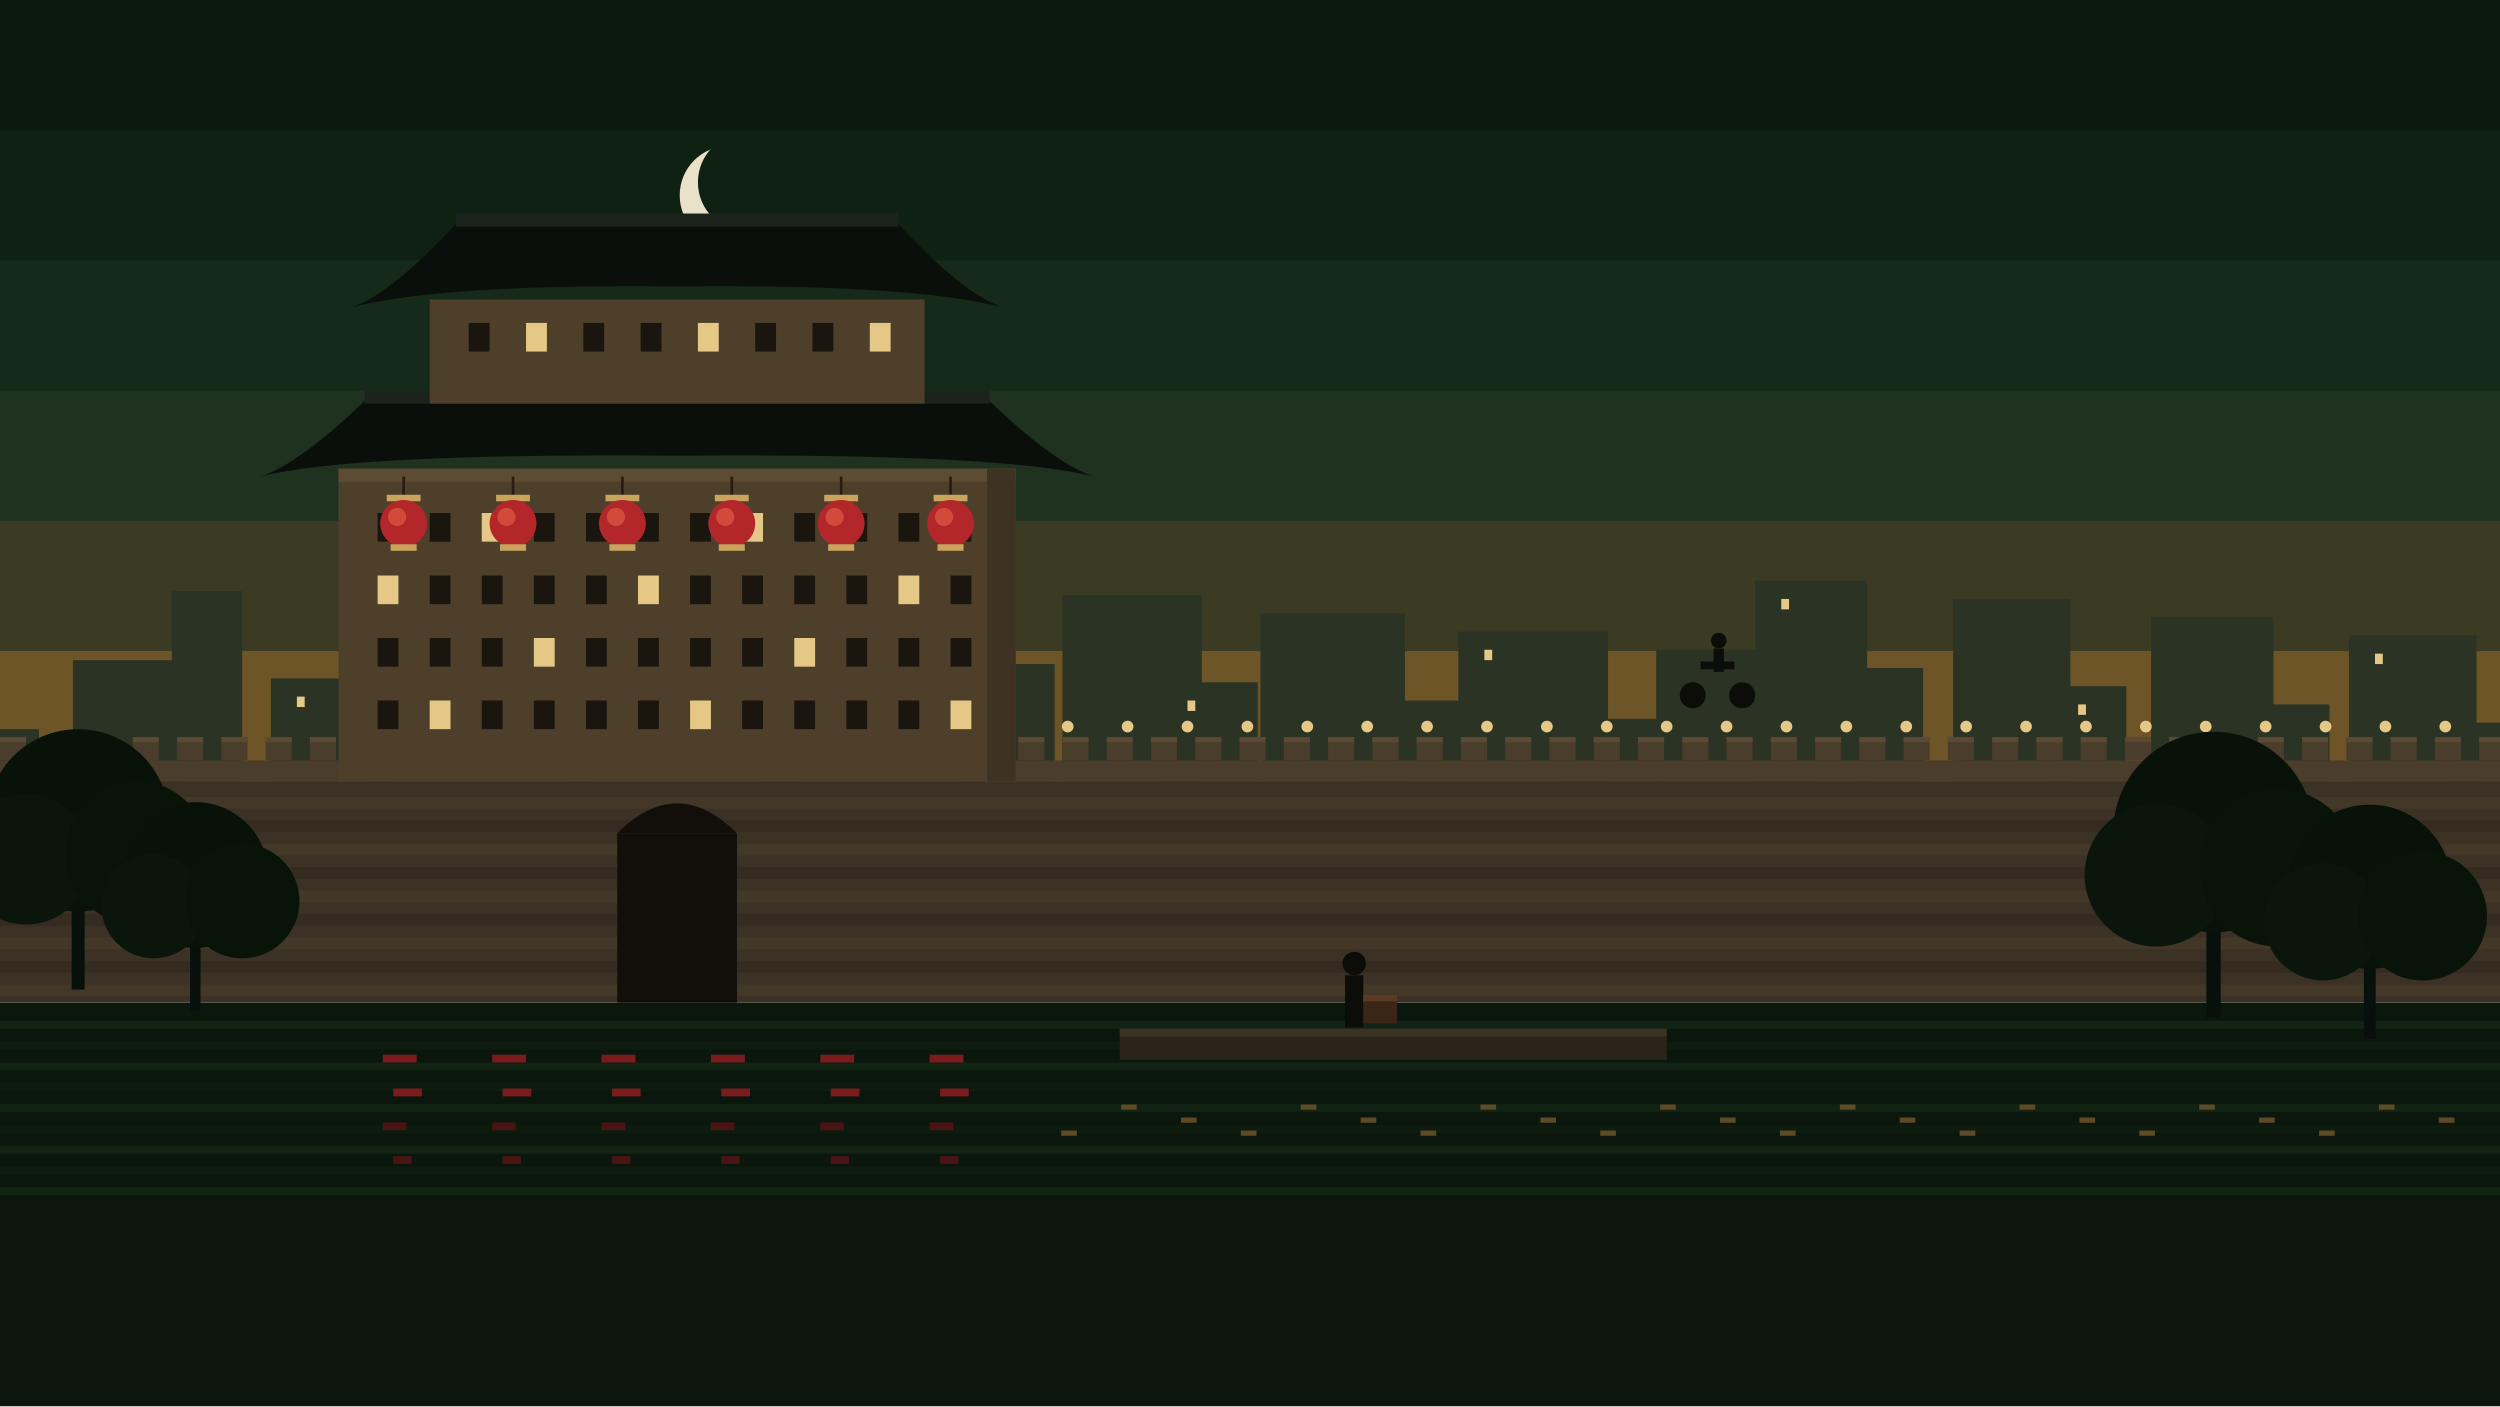
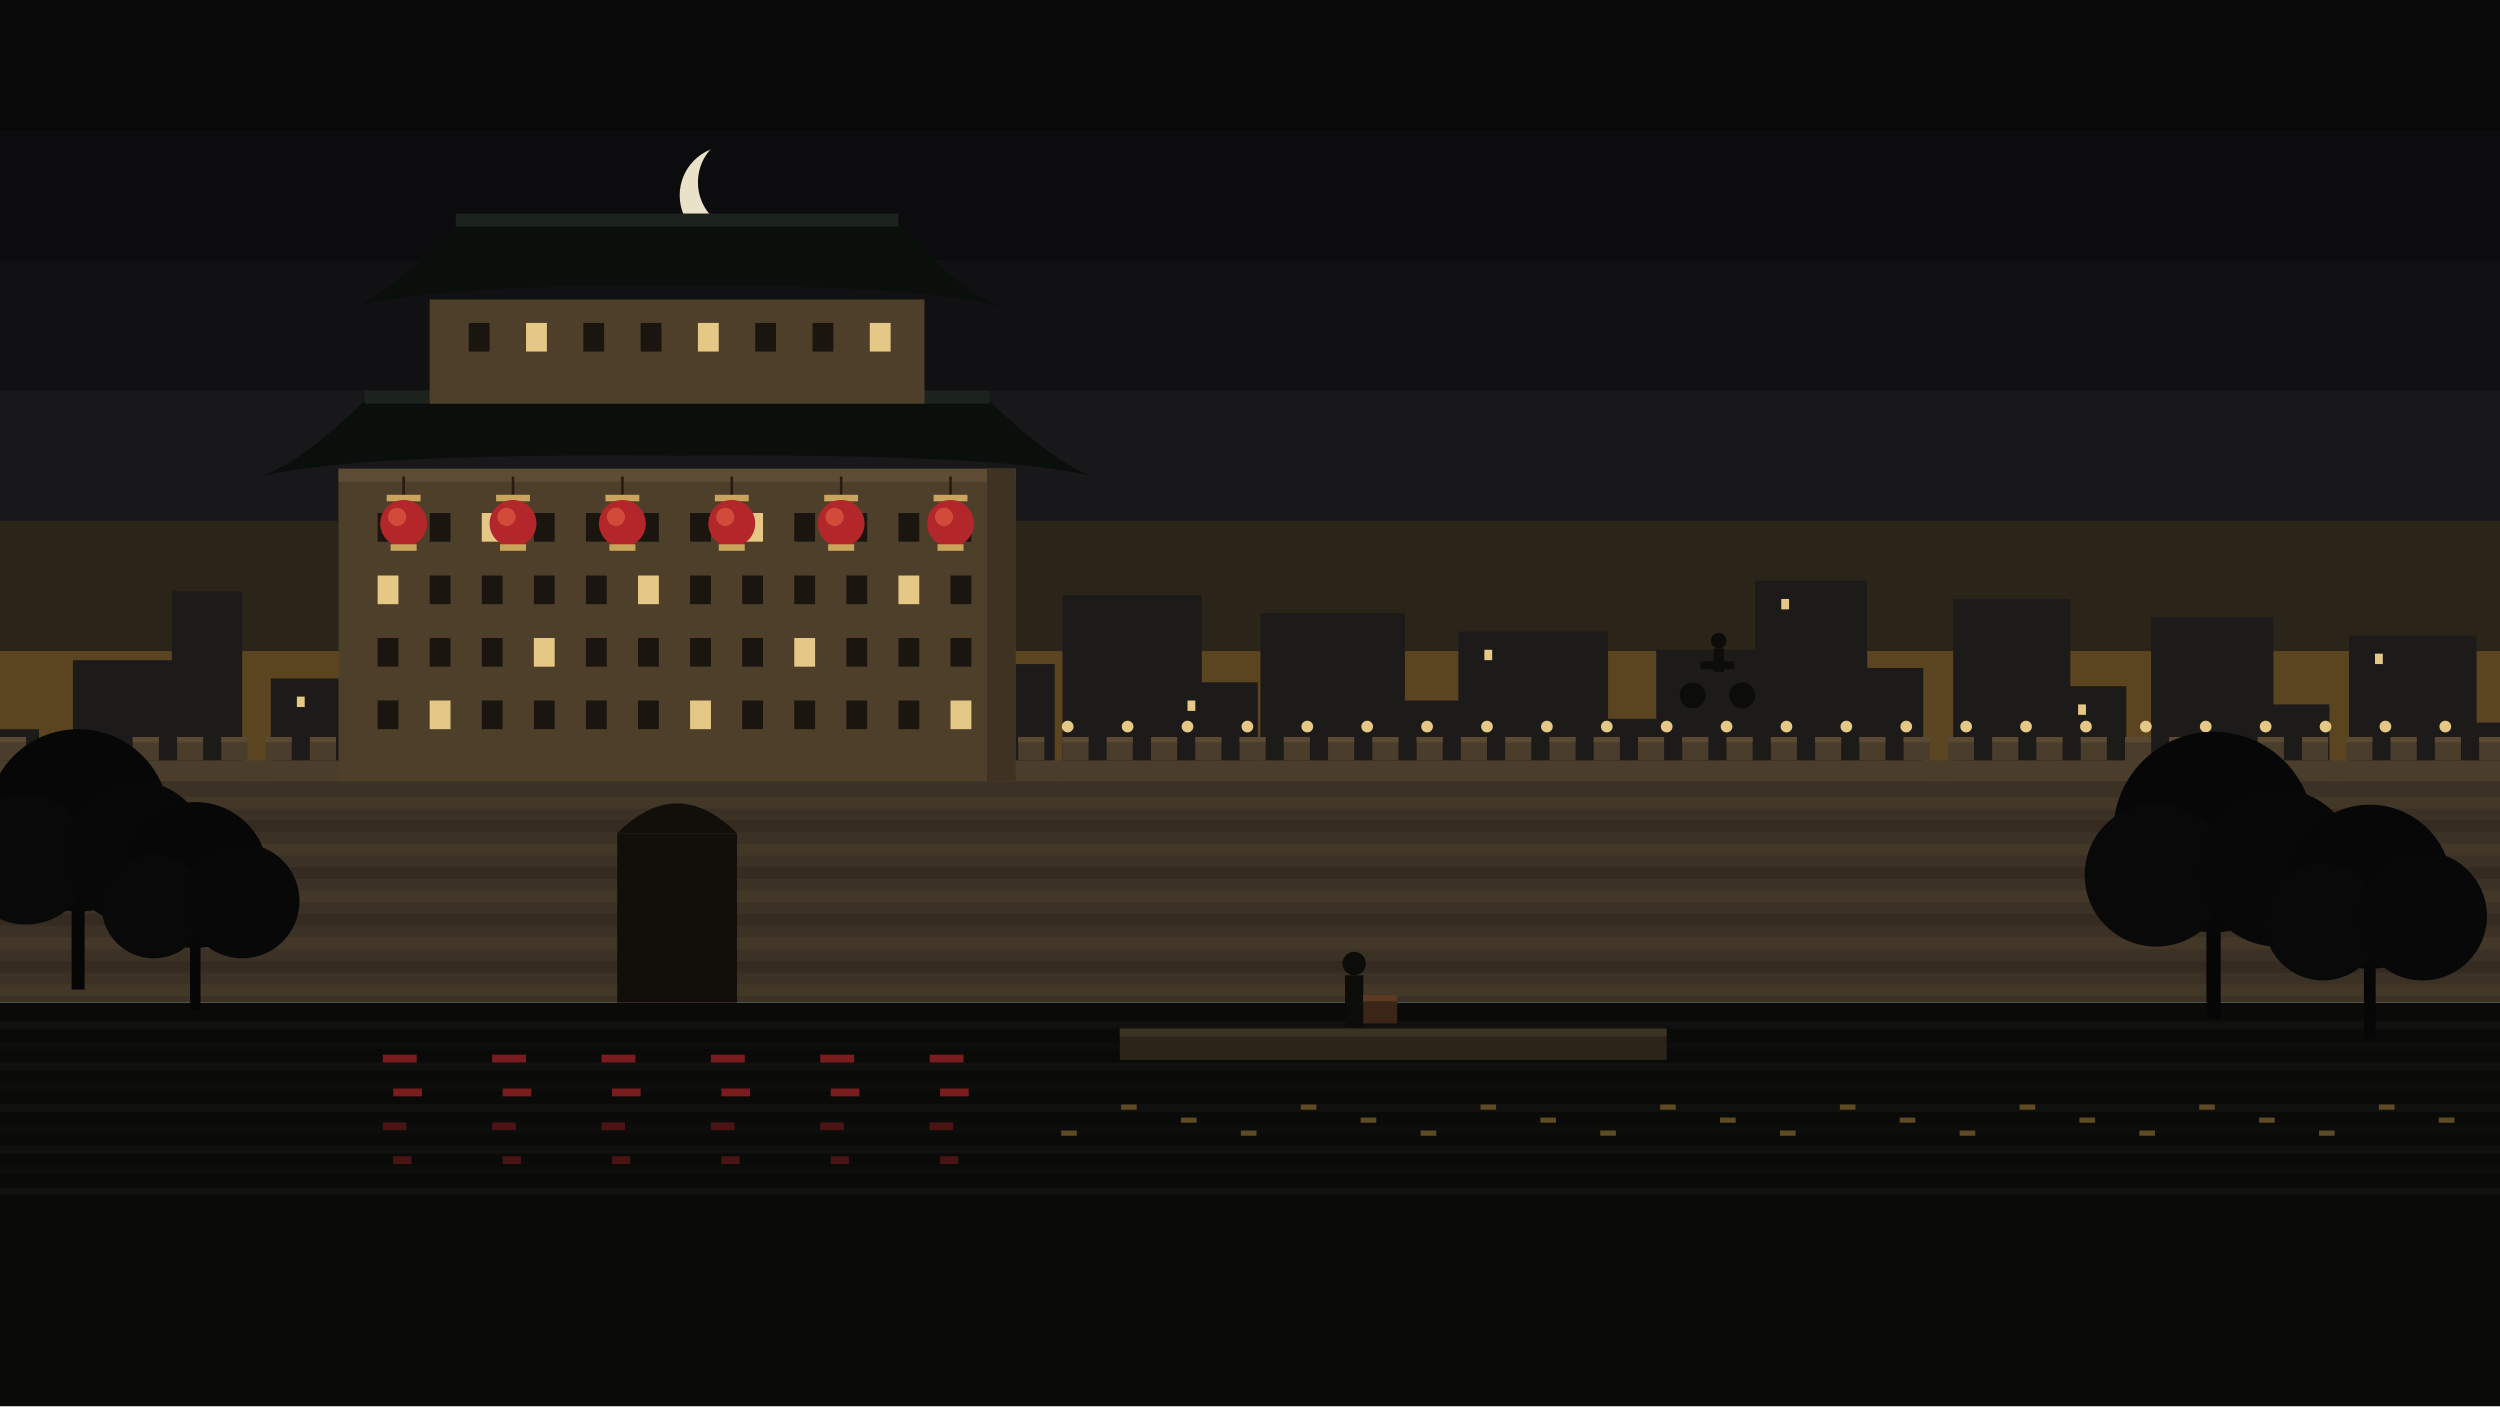
<svg xmlns="http://www.w3.org/2000/svg" viewBox="0 0 1920 1080" width="1920" height="1080" role="img">
-   <rect x="0" y="0" width="1920" height="101" fill="#0b1a0c" />
-   <rect x="0" y="100" width="1920" height="101" fill="#0f2112" />
-   <rect x="0" y="200" width="1920" height="101" fill="#152a18" />
-   <rect x="0" y="300" width="1920" height="101" fill="#1f3220" />
-   <rect x="0" y="400" width="1920" height="101" fill="#3b3a22" />
-   <rect x="0" y="500" width="1920" height="101" fill="#6e5527" />
+   <rect x="0" y="0" width="1920" height="101" fill="#09090a" />
+   <rect x="0" y="100" width="1920" height="101" fill="#0c0c0e" />
+   <rect x="0" y="200" width="1920" height="101" fill="#111114" />
+   <rect x="0" y="300" width="1920" height="101" fill="#18171a" />
+   <rect x="0" y="400" width="1920" height="101" fill="#2b2419" />
+   <rect x="0" y="500" width="1920" height="101" fill="#5a4520" />
  <circle cx="560" cy="150" r="38" fill="#e9e1c8" />
-   <circle cx="574" cy="140" r="38" fill="#0f2112" />
-   <rect x="-20" y="560" width="50" height="40" fill="#2a3324" />
+   <circle cx="574" cy="140" r="38" fill="#0c0c0e" />
+   <rect x="-20" y="560" width="50" height="40" fill="#1d1b19" />
  <rect x="0" y="574" width="6" height="8" fill="#e6c886" />
-   <rect x="56" y="507" width="87" height="93" fill="#2a3324" />
-   <rect x="132" y="454" width="54" height="146" fill="#2a3324" />
-   <rect x="208" y="521" width="91" height="79" fill="#2a3324" />
+   <rect x="56" y="507" width="87" height="93" fill="#1d1b19" />
+   <rect x="132" y="454" width="54" height="146" fill="#1d1b19" />
+   <rect x="208" y="521" width="91" height="79" fill="#1d1b19" />
  <rect x="228" y="535" width="6" height="8" fill="#e6c886" />
-   <rect x="284" y="468" width="58" height="132" fill="#2a3324" />
-   <rect x="360" y="535" width="95" height="65" fill="#2a3324" />
-   <rect x="436" y="482" width="62" height="118" fill="#2a3324" />
+   <rect x="284" y="468" width="58" height="132" fill="#1d1b19" />
+   <rect x="360" y="535" width="95" height="65" fill="#1d1b19" />
+   <rect x="436" y="482" width="62" height="118" fill="#1d1b19" />
  <rect x="456" y="496" width="6" height="8" fill="#e6c886" />
-   <rect x="512" y="549" width="99" height="51" fill="#2a3324" />
-   <rect x="588" y="496" width="66" height="104" fill="#2a3324" />
-   <rect x="664" y="443" width="103" height="157" fill="#2a3324" />
+   <rect x="512" y="549" width="99" height="51" fill="#1d1b19" />
+   <rect x="588" y="496" width="66" height="104" fill="#1d1b19" />
+   <rect x="664" y="443" width="103" height="157" fill="#1d1b19" />
  <rect x="684" y="457" width="6" height="8" fill="#e6c886" />
-   <rect x="740" y="510" width="70" height="90" fill="#2a3324" />
-   <rect x="816" y="457" width="107" height="143" fill="#2a3324" />
-   <rect x="892" y="524" width="74" height="76" fill="#2a3324" />
+   <rect x="740" y="510" width="70" height="90" fill="#1d1b19" />
+   <rect x="816" y="457" width="107" height="143" fill="#1d1b19" />
+   <rect x="892" y="524" width="74" height="76" fill="#1d1b19" />
  <rect x="912" y="538" width="6" height="8" fill="#e6c886" />
-   <rect x="968" y="471" width="111" height="129" fill="#2a3324" />
-   <rect x="1044" y="538" width="78" height="62" fill="#2a3324" />
-   <rect x="1120" y="485" width="115" height="115" fill="#2a3324" />
+   <rect x="968" y="471" width="111" height="129" fill="#1d1b19" />
+   <rect x="1044" y="538" width="78" height="62" fill="#1d1b19" />
+   <rect x="1120" y="485" width="115" height="115" fill="#1d1b19" />
  <rect x="1140" y="499" width="6" height="8" fill="#e6c886" />
-   <rect x="1196" y="552" width="82" height="48" fill="#2a3324" />
-   <rect x="1272" y="499" width="119" height="101" fill="#2a3324" />
-   <rect x="1348" y="446" width="86" height="154" fill="#2a3324" />
+   <rect x="1196" y="552" width="82" height="48" fill="#1d1b19" />
+   <rect x="1272" y="499" width="119" height="101" fill="#1d1b19" />
+   <rect x="1348" y="446" width="86" height="154" fill="#1d1b19" />
  <rect x="1368" y="460" width="6" height="8" fill="#e6c886" />
-   <rect x="1424" y="513" width="53" height="87" fill="#2a3324" />
-   <rect x="1500" y="460" width="90" height="140" fill="#2a3324" />
-   <rect x="1576" y="527" width="57" height="73" fill="#2a3324" />
+   <rect x="1424" y="513" width="53" height="87" fill="#1d1b19" />
+   <rect x="1500" y="460" width="90" height="140" fill="#1d1b19" />
+   <rect x="1576" y="527" width="57" height="73" fill="#1d1b19" />
  <rect x="1596" y="541" width="6" height="8" fill="#e6c886" />
-   <rect x="1652" y="474" width="94" height="126" fill="#2a3324" />
-   <rect x="1728" y="541" width="61" height="59" fill="#2a3324" />
-   <rect x="1804" y="488" width="98" height="112" fill="#2a3324" />
+   <rect x="1652" y="474" width="94" height="126" fill="#1d1b19" />
+   <rect x="1728" y="541" width="61" height="59" fill="#1d1b19" />
+   <rect x="1804" y="488" width="98" height="112" fill="#1d1b19" />
  <rect x="1824" y="502" width="6" height="8" fill="#e6c886" />
-   <rect x="1880" y="555" width="65" height="45" fill="#2a3324" />
+   <rect x="1880" y="555" width="65" height="45" fill="#1d1b19" />
  <rect x="0" y="600" width="1920" height="170" fill="#3b3124" />
  <rect x="0" y="612" width="1920" height="9" fill="#433727" />
  <rect x="0" y="630" width="1920" height="9" fill="#352b20" />
  <rect x="0" y="648" width="1920" height="9" fill="#433727" />
  <rect x="0" y="666" width="1920" height="9" fill="#352b20" />
  <rect x="0" y="684" width="1920" height="9" fill="#433727" />
  <rect x="0" y="702" width="1920" height="9" fill="#352b20" />
  <rect x="0" y="720" width="1920" height="9" fill="#433727" />
  <rect x="0" y="738" width="1920" height="9" fill="#352b20" />
  <rect x="0" y="756" width="1920" height="9" fill="#433727" />
  <rect x="0" y="584" width="1920" height="16" fill="#4a3d2b" />
  <rect x="0" y="566" width="20" height="18" fill="#4a3d2b" />
  <rect x="0" y="566" width="20" height="4" fill="#5a4a33" />
  <rect x="34" y="566" width="20" height="18" fill="#4a3d2b" />
  <rect x="34" y="566" width="20" height="4" fill="#5a4a33" />
  <rect x="68" y="566" width="20" height="18" fill="#4a3d2b" />
  <rect x="68" y="566" width="20" height="4" fill="#5a4a33" />
  <rect x="102" y="566" width="20" height="18" fill="#4a3d2b" />
  <rect x="102" y="566" width="20" height="4" fill="#5a4a33" />
  <rect x="136" y="566" width="20" height="18" fill="#4a3d2b" />
  <rect x="136" y="566" width="20" height="4" fill="#5a4a33" />
  <rect x="170" y="566" width="20" height="18" fill="#4a3d2b" />
  <rect x="170" y="566" width="20" height="4" fill="#5a4a33" />
  <rect x="204" y="566" width="20" height="18" fill="#4a3d2b" />
  <rect x="204" y="566" width="20" height="4" fill="#5a4a33" />
  <rect x="238" y="566" width="20" height="18" fill="#4a3d2b" />
  <rect x="238" y="566" width="20" height="4" fill="#5a4a33" />
  <rect x="272" y="566" width="20" height="18" fill="#4a3d2b" />
  <rect x="272" y="566" width="20" height="4" fill="#5a4a33" />
  <rect x="306" y="566" width="20" height="18" fill="#4a3d2b" />
  <rect x="306" y="566" width="20" height="4" fill="#5a4a33" />
  <rect x="340" y="566" width="20" height="18" fill="#4a3d2b" />
  <rect x="340" y="566" width="20" height="4" fill="#5a4a33" />
  <rect x="374" y="566" width="20" height="18" fill="#4a3d2b" />
  <rect x="374" y="566" width="20" height="4" fill="#5a4a33" />
  <rect x="408" y="566" width="20" height="18" fill="#4a3d2b" />
  <rect x="408" y="566" width="20" height="4" fill="#5a4a33" />
  <rect x="442" y="566" width="20" height="18" fill="#4a3d2b" />
  <rect x="442" y="566" width="20" height="4" fill="#5a4a33" />
  <rect x="476" y="566" width="20" height="18" fill="#4a3d2b" />
  <rect x="476" y="566" width="20" height="4" fill="#5a4a33" />
  <rect x="510" y="566" width="20" height="18" fill="#4a3d2b" />
  <rect x="510" y="566" width="20" height="4" fill="#5a4a33" />
  <rect x="544" y="566" width="20" height="18" fill="#4a3d2b" />
  <rect x="544" y="566" width="20" height="4" fill="#5a4a33" />
  <rect x="578" y="566" width="20" height="18" fill="#4a3d2b" />
  <rect x="578" y="566" width="20" height="4" fill="#5a4a33" />
  <rect x="612" y="566" width="20" height="18" fill="#4a3d2b" />
  <rect x="612" y="566" width="20" height="4" fill="#5a4a33" />
  <rect x="646" y="566" width="20" height="18" fill="#4a3d2b" />
  <rect x="646" y="566" width="20" height="4" fill="#5a4a33" />
  <rect x="680" y="566" width="20" height="18" fill="#4a3d2b" />
  <rect x="680" y="566" width="20" height="4" fill="#5a4a33" />
  <rect x="714" y="566" width="20" height="18" fill="#4a3d2b" />
  <rect x="714" y="566" width="20" height="4" fill="#5a4a33" />
  <rect x="748" y="566" width="20" height="18" fill="#4a3d2b" />
  <rect x="748" y="566" width="20" height="4" fill="#5a4a33" />
  <rect x="782" y="566" width="20" height="18" fill="#4a3d2b" />
  <rect x="782" y="566" width="20" height="4" fill="#5a4a33" />
  <rect x="816" y="566" width="20" height="18" fill="#4a3d2b" />
  <rect x="816" y="566" width="20" height="4" fill="#5a4a33" />
  <rect x="850" y="566" width="20" height="18" fill="#4a3d2b" />
  <rect x="850" y="566" width="20" height="4" fill="#5a4a33" />
  <rect x="884" y="566" width="20" height="18" fill="#4a3d2b" />
  <rect x="884" y="566" width="20" height="4" fill="#5a4a33" />
  <rect x="918" y="566" width="20" height="18" fill="#4a3d2b" />
  <rect x="918" y="566" width="20" height="4" fill="#5a4a33" />
  <rect x="952" y="566" width="20" height="18" fill="#4a3d2b" />
  <rect x="952" y="566" width="20" height="4" fill="#5a4a33" />
  <rect x="986" y="566" width="20" height="18" fill="#4a3d2b" />
  <rect x="986" y="566" width="20" height="4" fill="#5a4a33" />
  <rect x="1020" y="566" width="20" height="18" fill="#4a3d2b" />
  <rect x="1020" y="566" width="20" height="4" fill="#5a4a33" />
  <rect x="1054" y="566" width="20" height="18" fill="#4a3d2b" />
  <rect x="1054" y="566" width="20" height="4" fill="#5a4a33" />
  <rect x="1088" y="566" width="20" height="18" fill="#4a3d2b" />
  <rect x="1088" y="566" width="20" height="4" fill="#5a4a33" />
  <rect x="1122" y="566" width="20" height="18" fill="#4a3d2b" />
  <rect x="1122" y="566" width="20" height="4" fill="#5a4a33" />
  <rect x="1156" y="566" width="20" height="18" fill="#4a3d2b" />
  <rect x="1156" y="566" width="20" height="4" fill="#5a4a33" />
  <rect x="1190" y="566" width="20" height="18" fill="#4a3d2b" />
  <rect x="1190" y="566" width="20" height="4" fill="#5a4a33" />
  <rect x="1224" y="566" width="20" height="18" fill="#4a3d2b" />
  <rect x="1224" y="566" width="20" height="4" fill="#5a4a33" />
  <rect x="1258" y="566" width="20" height="18" fill="#4a3d2b" />
  <rect x="1258" y="566" width="20" height="4" fill="#5a4a33" />
  <rect x="1292" y="566" width="20" height="18" fill="#4a3d2b" />
  <rect x="1292" y="566" width="20" height="4" fill="#5a4a33" />
  <rect x="1326" y="566" width="20" height="18" fill="#4a3d2b" />
  <rect x="1326" y="566" width="20" height="4" fill="#5a4a33" />
  <rect x="1360" y="566" width="20" height="18" fill="#4a3d2b" />
  <rect x="1360" y="566" width="20" height="4" fill="#5a4a33" />
  <rect x="1394" y="566" width="20" height="18" fill="#4a3d2b" />
  <rect x="1394" y="566" width="20" height="4" fill="#5a4a33" />
  <rect x="1428" y="566" width="20" height="18" fill="#4a3d2b" />
  <rect x="1428" y="566" width="20" height="4" fill="#5a4a33" />
  <rect x="1462" y="566" width="20" height="18" fill="#4a3d2b" />
  <rect x="1462" y="566" width="20" height="4" fill="#5a4a33" />
  <rect x="1496" y="566" width="20" height="18" fill="#4a3d2b" />
  <rect x="1496" y="566" width="20" height="4" fill="#5a4a33" />
  <rect x="1530" y="566" width="20" height="18" fill="#4a3d2b" />
  <rect x="1530" y="566" width="20" height="4" fill="#5a4a33" />
  <rect x="1564" y="566" width="20" height="18" fill="#4a3d2b" />
  <rect x="1564" y="566" width="20" height="4" fill="#5a4a33" />
  <rect x="1598" y="566" width="20" height="18" fill="#4a3d2b" />
  <rect x="1598" y="566" width="20" height="4" fill="#5a4a33" />
  <rect x="1632" y="566" width="20" height="18" fill="#4a3d2b" />
  <rect x="1632" y="566" width="20" height="4" fill="#5a4a33" />
  <rect x="1666" y="566" width="20" height="18" fill="#4a3d2b" />
  <rect x="1666" y="566" width="20" height="4" fill="#5a4a33" />
  <rect x="1700" y="566" width="20" height="18" fill="#4a3d2b" />
  <rect x="1700" y="566" width="20" height="4" fill="#5a4a33" />
  <rect x="1734" y="566" width="20" height="18" fill="#4a3d2b" />
  <rect x="1734" y="566" width="20" height="4" fill="#5a4a33" />
  <rect x="1768" y="566" width="20" height="18" fill="#4a3d2b" />
  <rect x="1768" y="566" width="20" height="4" fill="#5a4a33" />
  <rect x="1802" y="566" width="20" height="18" fill="#4a3d2b" />
  <rect x="1802" y="566" width="20" height="4" fill="#5a4a33" />
  <rect x="1836" y="566" width="20" height="18" fill="#4a3d2b" />
  <rect x="1836" y="566" width="20" height="4" fill="#5a4a33" />
  <rect x="1870" y="566" width="20" height="18" fill="#4a3d2b" />
  <rect x="1870" y="566" width="20" height="4" fill="#5a4a33" />
  <rect x="1904" y="566" width="20" height="18" fill="#4a3d2b" />
  <rect x="1904" y="566" width="20" height="4" fill="#5a4a33" />
  <rect x="260" y="360" width="520" height="240" fill="#4e3f2b" />
  <rect x="260" y="360" width="520" height="10" fill="#5d4b33" />
  <rect x="758" y="360" width="22" height="240" fill="#3e3222" />
  <rect x="290" y="394" width="16" height="22" fill="#1a150e" />
  <rect x="330" y="394" width="16" height="22" fill="#1a150e" />
  <rect x="370" y="394" width="16" height="22" fill="#e6c886" />
  <rect x="410" y="394" width="16" height="22" fill="#1a150e" />
  <rect x="450" y="394" width="16" height="22" fill="#1a150e" />
  <rect x="490" y="394" width="16" height="22" fill="#1a150e" />
  <rect x="530" y="394" width="16" height="22" fill="#1a150e" />
  <rect x="570" y="394" width="16" height="22" fill="#e6c886" />
  <rect x="610" y="394" width="16" height="22" fill="#1a150e" />
  <rect x="650" y="394" width="16" height="22" fill="#1a150e" />
  <rect x="690" y="394" width="16" height="22" fill="#1a150e" />
  <rect x="730" y="394" width="16" height="22" fill="#1a150e" />
  <rect x="290" y="442" width="16" height="22" fill="#e6c886" />
  <rect x="330" y="442" width="16" height="22" fill="#1a150e" />
  <rect x="370" y="442" width="16" height="22" fill="#1a150e" />
  <rect x="410" y="442" width="16" height="22" fill="#1a150e" />
  <rect x="450" y="442" width="16" height="22" fill="#1a150e" />
  <rect x="490" y="442" width="16" height="22" fill="#e6c886" />
  <rect x="530" y="442" width="16" height="22" fill="#1a150e" />
  <rect x="570" y="442" width="16" height="22" fill="#1a150e" />
  <rect x="610" y="442" width="16" height="22" fill="#1a150e" />
  <rect x="650" y="442" width="16" height="22" fill="#1a150e" />
  <rect x="690" y="442" width="16" height="22" fill="#e6c886" />
  <rect x="730" y="442" width="16" height="22" fill="#1a150e" />
  <rect x="290" y="490" width="16" height="22" fill="#1a150e" />
  <rect x="330" y="490" width="16" height="22" fill="#1a150e" />
  <rect x="370" y="490" width="16" height="22" fill="#1a150e" />
  <rect x="410" y="490" width="16" height="22" fill="#e6c886" />
  <rect x="450" y="490" width="16" height="22" fill="#1a150e" />
  <rect x="490" y="490" width="16" height="22" fill="#1a150e" />
  <rect x="530" y="490" width="16" height="22" fill="#1a150e" />
  <rect x="570" y="490" width="16" height="22" fill="#1a150e" />
  <rect x="610" y="490" width="16" height="22" fill="#e6c886" />
  <rect x="650" y="490" width="16" height="22" fill="#1a150e" />
  <rect x="690" y="490" width="16" height="22" fill="#1a150e" />
  <rect x="730" y="490" width="16" height="22" fill="#1a150e" />
  <rect x="290" y="538" width="16" height="22" fill="#1a150e" />
  <rect x="330" y="538" width="16" height="22" fill="#e6c886" />
  <rect x="370" y="538" width="16" height="22" fill="#1a150e" />
  <rect x="410" y="538" width="16" height="22" fill="#1a150e" />
  <rect x="450" y="538" width="16" height="22" fill="#1a150e" />
  <rect x="490" y="538" width="16" height="22" fill="#1a150e" />
  <rect x="530" y="538" width="16" height="22" fill="#e6c886" />
  <rect x="570" y="538" width="16" height="22" fill="#1a150e" />
  <rect x="610" y="538" width="16" height="22" fill="#1a150e" />
  <rect x="650" y="538" width="16" height="22" fill="#1a150e" />
  <rect x="690" y="538" width="16" height="22" fill="#1a150e" />
  <rect x="730" y="538" width="16" height="22" fill="#e6c886" />
  <rect x="474" y="640" width="92" height="130" fill="#120f0a" />
  <path d="M474 640 Q520 594 566 640 Z" fill="#120f0a" />
  <path d="M200 366 Q230 356 280 308 L760 308 Q810 356 840 366 Q770 348 520 350 Q270 348 200 366 Z" fill="#0b0f0b" />
  <rect x="280" y="300" width="480" height="10" fill="#1c231c" />
  <rect x="330" y="230" width="380" height="80" fill="#4e3f2b" />
  <rect x="360" y="248" width="16" height="22" fill="#1a150e" />
  <rect x="404" y="248" width="16" height="22" fill="#e6c886" />
  <rect x="448" y="248" width="16" height="22" fill="#1a150e" />
  <rect x="492" y="248" width="16" height="22" fill="#1a150e" />
  <rect x="536" y="248" width="16" height="22" fill="#e6c886" />
  <rect x="580" y="248" width="16" height="22" fill="#1a150e" />
  <rect x="624" y="248" width="16" height="22" fill="#1a150e" />
  <rect x="668" y="248" width="16" height="22" fill="#e6c886" />
  <path d="M270 236 Q300 226 350 172 L690 172 Q740 226 770 236 Q700 218 520 220 Q340 218 270 236 Z" fill="#0b0f0b" />
  <rect x="350" y="164" width="340" height="10" fill="#1c231c" />
  <rect x="309" y="366" width="2" height="16" fill="#2a1a10" />
  <rect x="297" y="380" width="26" height="5" fill="#c9a45c" />
  <circle cx="310" cy="402" r="18" fill="#b3262a" />
  <circle cx="305" cy="397" r="7" fill="#d24a3a" />
  <rect x="300" y="418" width="20" height="5" fill="#c9a45c" />
  <rect x="393" y="366" width="2" height="16" fill="#2a1a10" />
  <rect x="381" y="380" width="26" height="5" fill="#c9a45c" />
  <circle cx="394" cy="402" r="18" fill="#b3262a" />
  <circle cx="389" cy="397" r="7" fill="#d24a3a" />
  <rect x="384" y="418" width="20" height="5" fill="#c9a45c" />
  <rect x="477" y="366" width="2" height="16" fill="#2a1a10" />
  <rect x="465" y="380" width="26" height="5" fill="#c9a45c" />
  <circle cx="478" cy="402" r="18" fill="#b3262a" />
  <circle cx="473" cy="397" r="7" fill="#d24a3a" />
  <rect x="468" y="418" width="20" height="5" fill="#c9a45c" />
  <rect x="561" y="366" width="2" height="16" fill="#2a1a10" />
  <rect x="549" y="380" width="26" height="5" fill="#c9a45c" />
  <circle cx="562" cy="402" r="18" fill="#b3262a" />
  <circle cx="557" cy="397" r="7" fill="#d24a3a" />
  <rect x="552" y="418" width="20" height="5" fill="#c9a45c" />
  <rect x="645" y="366" width="2" height="16" fill="#2a1a10" />
  <rect x="633" y="380" width="26" height="5" fill="#c9a45c" />
  <circle cx="646" cy="402" r="18" fill="#b3262a" />
  <circle cx="641" cy="397" r="7" fill="#d24a3a" />
  <rect x="636" y="418" width="20" height="5" fill="#c9a45c" />
  <rect x="729" y="366" width="2" height="16" fill="#2a1a10" />
  <rect x="717" y="380" width="26" height="5" fill="#c9a45c" />
  <circle cx="730" cy="402" r="18" fill="#b3262a" />
  <circle cx="725" cy="397" r="7" fill="#d24a3a" />
  <rect x="720" y="418" width="20" height="5" fill="#c9a45c" />
  <circle cx="820" cy="558" r="4.5" fill="#e6c886" />
  <circle cx="866" cy="558" r="4.5" fill="#e6c886" />
  <circle cx="912" cy="558" r="4.5" fill="#e6c886" />
  <circle cx="958" cy="558" r="4.5" fill="#e6c886" />
  <circle cx="1004" cy="558" r="4.5" fill="#e6c886" />
  <circle cx="1050" cy="558" r="4.5" fill="#e6c886" />
  <circle cx="1096" cy="558" r="4.5" fill="#e6c886" />
  <circle cx="1142" cy="558" r="4.5" fill="#e6c886" />
  <circle cx="1188" cy="558" r="4.5" fill="#e6c886" />
  <circle cx="1234" cy="558" r="4.5" fill="#e6c886" />
  <circle cx="1280" cy="558" r="4.5" fill="#e6c886" />
  <circle cx="1326" cy="558" r="4.5" fill="#e6c886" />
  <circle cx="1372" cy="558" r="4.5" fill="#e6c886" />
  <circle cx="1418" cy="558" r="4.5" fill="#e6c886" />
  <circle cx="1464" cy="558" r="4.5" fill="#e6c886" />
  <circle cx="1510" cy="558" r="4.5" fill="#e6c886" />
  <circle cx="1556" cy="558" r="4.5" fill="#e6c886" />
  <circle cx="1602" cy="558" r="4.5" fill="#e6c886" />
  <circle cx="1648" cy="558" r="4.5" fill="#e6c886" />
  <circle cx="1694" cy="558" r="4.5" fill="#e6c886" />
  <circle cx="1740" cy="558" r="4.5" fill="#e6c886" />
  <circle cx="1786" cy="558" r="4.5" fill="#e6c886" />
  <circle cx="1832" cy="558" r="4.5" fill="#e6c886" />
  <circle cx="1878" cy="558" r="4.5" fill="#e6c886" />
  <circle cx="1300" cy="534" r="10" fill="#0c0c09" />
  <circle cx="1338" cy="534" r="10" fill="#0c0c09" />
  <rect x="1306" y="508" width="26" height="6" fill="#0c0c09" />
  <circle cx="1320" cy="492" r="6" fill="#0c0c09" />
  <rect x="1316" y="498" width="8" height="18" fill="#0c0c09" />
-   <rect x="0" y="770" width="1920" height="310" fill="#0b170d" />
-   <rect x="0" y="784" width="1920" height="6" fill="#112313" />
-   <rect x="0" y="800" width="1920" height="6" fill="#0e1c10" />
-   <rect x="0" y="816" width="1920" height="6" fill="#112313" />
-   <rect x="0" y="832" width="1920" height="6" fill="#0e1c10" />
-   <rect x="0" y="848" width="1920" height="6" fill="#112313" />
-   <rect x="0" y="864" width="1920" height="6" fill="#0e1c10" />
-   <rect x="0" y="880" width="1920" height="6" fill="#112313" />
-   <rect x="0" y="896" width="1920" height="6" fill="#0e1c10" />
-   <rect x="0" y="912" width="1920" height="6" fill="#112313" />
+   <rect x="0" y="770" width="1920" height="310" fill="#0a0a09" />
+   <rect x="0" y="784" width="1920" height="6" fill="#10100f" />
+   <rect x="0" y="800" width="1920" height="6" fill="#0d0d0c" />
+   <rect x="0" y="816" width="1920" height="6" fill="#10100f" />
+   <rect x="0" y="832" width="1920" height="6" fill="#0d0d0c" />
+   <rect x="0" y="848" width="1920" height="6" fill="#10100f" />
+   <rect x="0" y="864" width="1920" height="6" fill="#0d0d0c" />
+   <rect x="0" y="880" width="1920" height="6" fill="#10100f" />
+   <rect x="0" y="896" width="1920" height="6" fill="#0d0d0c" />
+   <rect x="0" y="912" width="1920" height="6" fill="#10100f" />
  <rect x="294" y="810" width="26" height="6" fill="#7a1c1d" />
  <rect x="302" y="836" width="22" height="6" fill="#7a1c1d" />
  <rect x="294" y="862" width="18" height="6" fill="#4a1415" />
  <rect x="302" y="888" width="14" height="6" fill="#4a1415" />
  <rect x="378" y="810" width="26" height="6" fill="#7a1c1d" />
  <rect x="386" y="836" width="22" height="6" fill="#7a1c1d" />
  <rect x="378" y="862" width="18" height="6" fill="#4a1415" />
  <rect x="386" y="888" width="14" height="6" fill="#4a1415" />
  <rect x="462" y="810" width="26" height="6" fill="#7a1c1d" />
  <rect x="470" y="836" width="22" height="6" fill="#7a1c1d" />
  <rect x="462" y="862" width="18" height="6" fill="#4a1415" />
  <rect x="470" y="888" width="14" height="6" fill="#4a1415" />
  <rect x="546" y="810" width="26" height="6" fill="#7a1c1d" />
  <rect x="554" y="836" width="22" height="6" fill="#7a1c1d" />
  <rect x="546" y="862" width="18" height="6" fill="#4a1415" />
  <rect x="554" y="888" width="14" height="6" fill="#4a1415" />
  <rect x="630" y="810" width="26" height="6" fill="#7a1c1d" />
  <rect x="638" y="836" width="22" height="6" fill="#7a1c1d" />
  <rect x="630" y="862" width="18" height="6" fill="#4a1415" />
  <rect x="638" y="888" width="14" height="6" fill="#4a1415" />
  <rect x="714" y="810" width="26" height="6" fill="#7a1c1d" />
  <rect x="722" y="836" width="22" height="6" fill="#7a1c1d" />
  <rect x="714" y="862" width="18" height="6" fill="#4a1415" />
  <rect x="722" y="888" width="14" height="6" fill="#4a1415" />
  <rect x="815" y="868.26" width="12" height="4" fill="#5e4a24" />
  <rect x="861" y="848.26" width="12" height="4" fill="#5e4a24" />
  <rect x="907" y="858.26" width="12" height="4" fill="#5e4a24" />
  <rect x="953" y="868.26" width="12" height="4" fill="#5e4a24" />
  <rect x="999" y="848.26" width="12" height="4" fill="#5e4a24" />
  <rect x="1045" y="858.26" width="12" height="4" fill="#5e4a24" />
  <rect x="1091" y="868.26" width="12" height="4" fill="#5e4a24" />
  <rect x="1137" y="848.26" width="12" height="4" fill="#5e4a24" />
  <rect x="1183" y="858.26" width="12" height="4" fill="#5e4a24" />
  <rect x="1229" y="868.26" width="12" height="4" fill="#5e4a24" />
  <rect x="1275" y="848.26" width="12" height="4" fill="#5e4a24" />
  <rect x="1321" y="858.26" width="12" height="4" fill="#5e4a24" />
  <rect x="1367" y="868.26" width="12" height="4" fill="#5e4a24" />
  <rect x="1413" y="848.26" width="12" height="4" fill="#5e4a24" />
  <rect x="1459" y="858.26" width="12" height="4" fill="#5e4a24" />
  <rect x="1505" y="868.26" width="12" height="4" fill="#5e4a24" />
  <rect x="1551" y="848.26" width="12" height="4" fill="#5e4a24" />
  <rect x="1597" y="858.26" width="12" height="4" fill="#5e4a24" />
  <rect x="1643" y="868.26" width="12" height="4" fill="#5e4a24" />
  <rect x="1689" y="848.26" width="12" height="4" fill="#5e4a24" />
  <rect x="1735" y="858.26" width="12" height="4" fill="#5e4a24" />
  <rect x="1781" y="868.26" width="12" height="4" fill="#5e4a24" />
  <rect x="1827" y="848.26" width="12" height="4" fill="#5e4a24" />
  <rect x="1873" y="858.26" width="12" height="4" fill="#5e4a24" />
  <rect x="860" y="790" width="420" height="24" fill="#2a2419" />
  <rect x="860" y="790" width="420" height="6" fill="#3a3222" />
  <circle cx="1040" cy="740" r="9" fill="#0c0c09" />
  <rect x="1033" y="749" width="14" height="40" fill="#0c0c09" />
  <rect x="1047" y="764" width="26" height="22" fill="#3a2516" />
  <rect x="1047" y="764" width="26" height="5" fill="#5a3a22" />
-   <rect x="55" y="640" width="10" height="120" fill="#07100a" />
-   <circle cx="60" cy="630" r="70" fill="#081209" />
-   <circle cx="20" cy="660" r="50" fill="#0a160c" />
-   <circle cx="105" cy="655" r="55" fill="#091409" />
-   <rect x="146" y="680" width="8" height="96" fill="#07100a" />
-   <circle cx="150" cy="672" r="56" fill="#081209" />
-   <circle cx="118" cy="696" r="40" fill="#0a160c" />
-   <circle cx="186" cy="692" r="44" fill="#091409" />
-   <rect x="1694.5" y="650" width="11" height="132" fill="#07100a" />
-   <circle cx="1700" cy="639" r="77" fill="#081209" />
-   <circle cx="1656" cy="672" r="55" fill="#0a160c" />
-   <circle cx="1749.5" cy="666.5" r="60.5" fill="#091409" />
-   <rect x="1815.5" y="690" width="9" height="108" fill="#07100a" />
-   <circle cx="1820" cy="681" r="63" fill="#081209" />
-   <circle cx="1784" cy="708" r="45" fill="#0a160c" />
-   <circle cx="1860.5" cy="703.5" r="49.5" fill="#091409" />
+   <rect x="55" y="640" width="10" height="120" fill="#060606" />
+   <circle cx="60" cy="630" r="70" fill="#070707" />
+   <circle cx="20" cy="660" r="50" fill="#090909" />
+   <circle cx="105" cy="655" r="55" fill="#080808" />
+   <rect x="146" y="680" width="8" height="96" fill="#060606" />
+   <circle cx="150" cy="672" r="56" fill="#070707" />
+   <circle cx="118" cy="696" r="40" fill="#090909" />
+   <circle cx="186" cy="692" r="44" fill="#080808" />
+   <rect x="1694.5" y="650" width="11" height="132" fill="#060606" />
+   <circle cx="1700" cy="639" r="77" fill="#070707" />
+   <circle cx="1656" cy="672" r="55" fill="#090909" />
+   <circle cx="1749.5" cy="666.5" r="60.5" fill="#080808" />
+   <rect x="1815.5" y="690" width="9" height="108" fill="#060606" />
+   <circle cx="1820" cy="681" r="63" fill="#070707" />
+   <circle cx="1784" cy="708" r="45" fill="#090909" />
+   <circle cx="1860.5" cy="703.5" r="49.5" fill="#080808" />
</svg>
